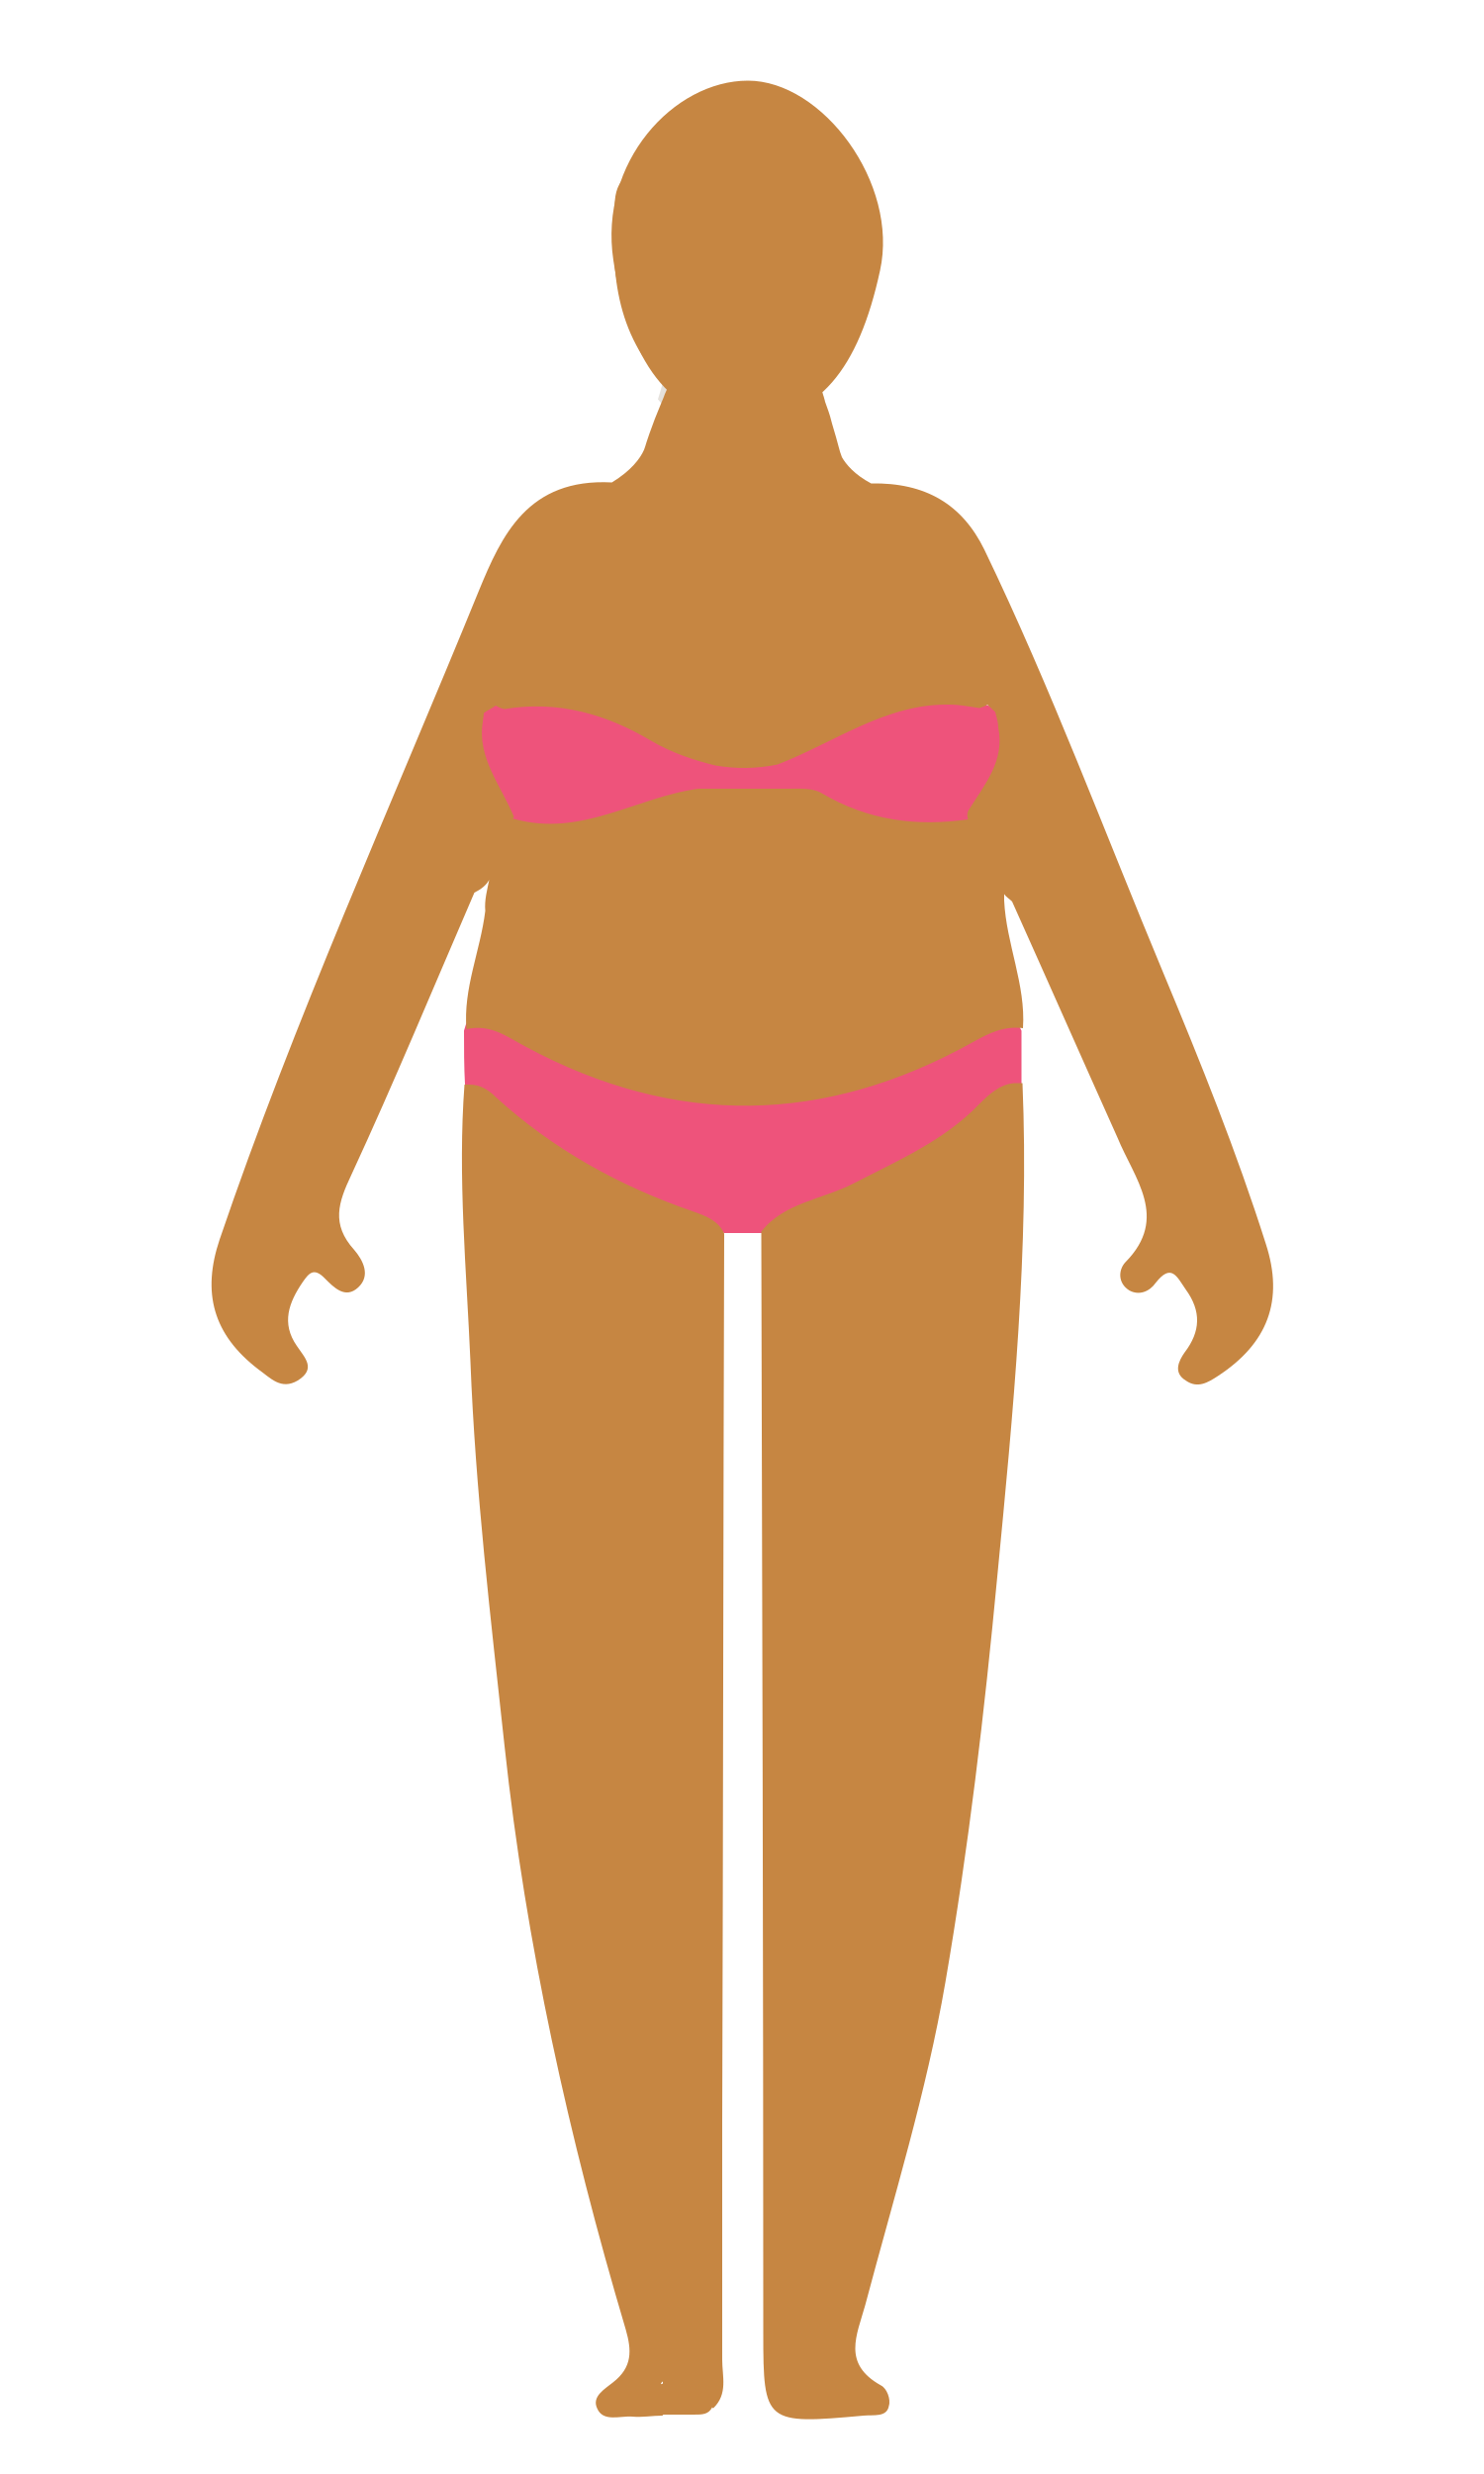
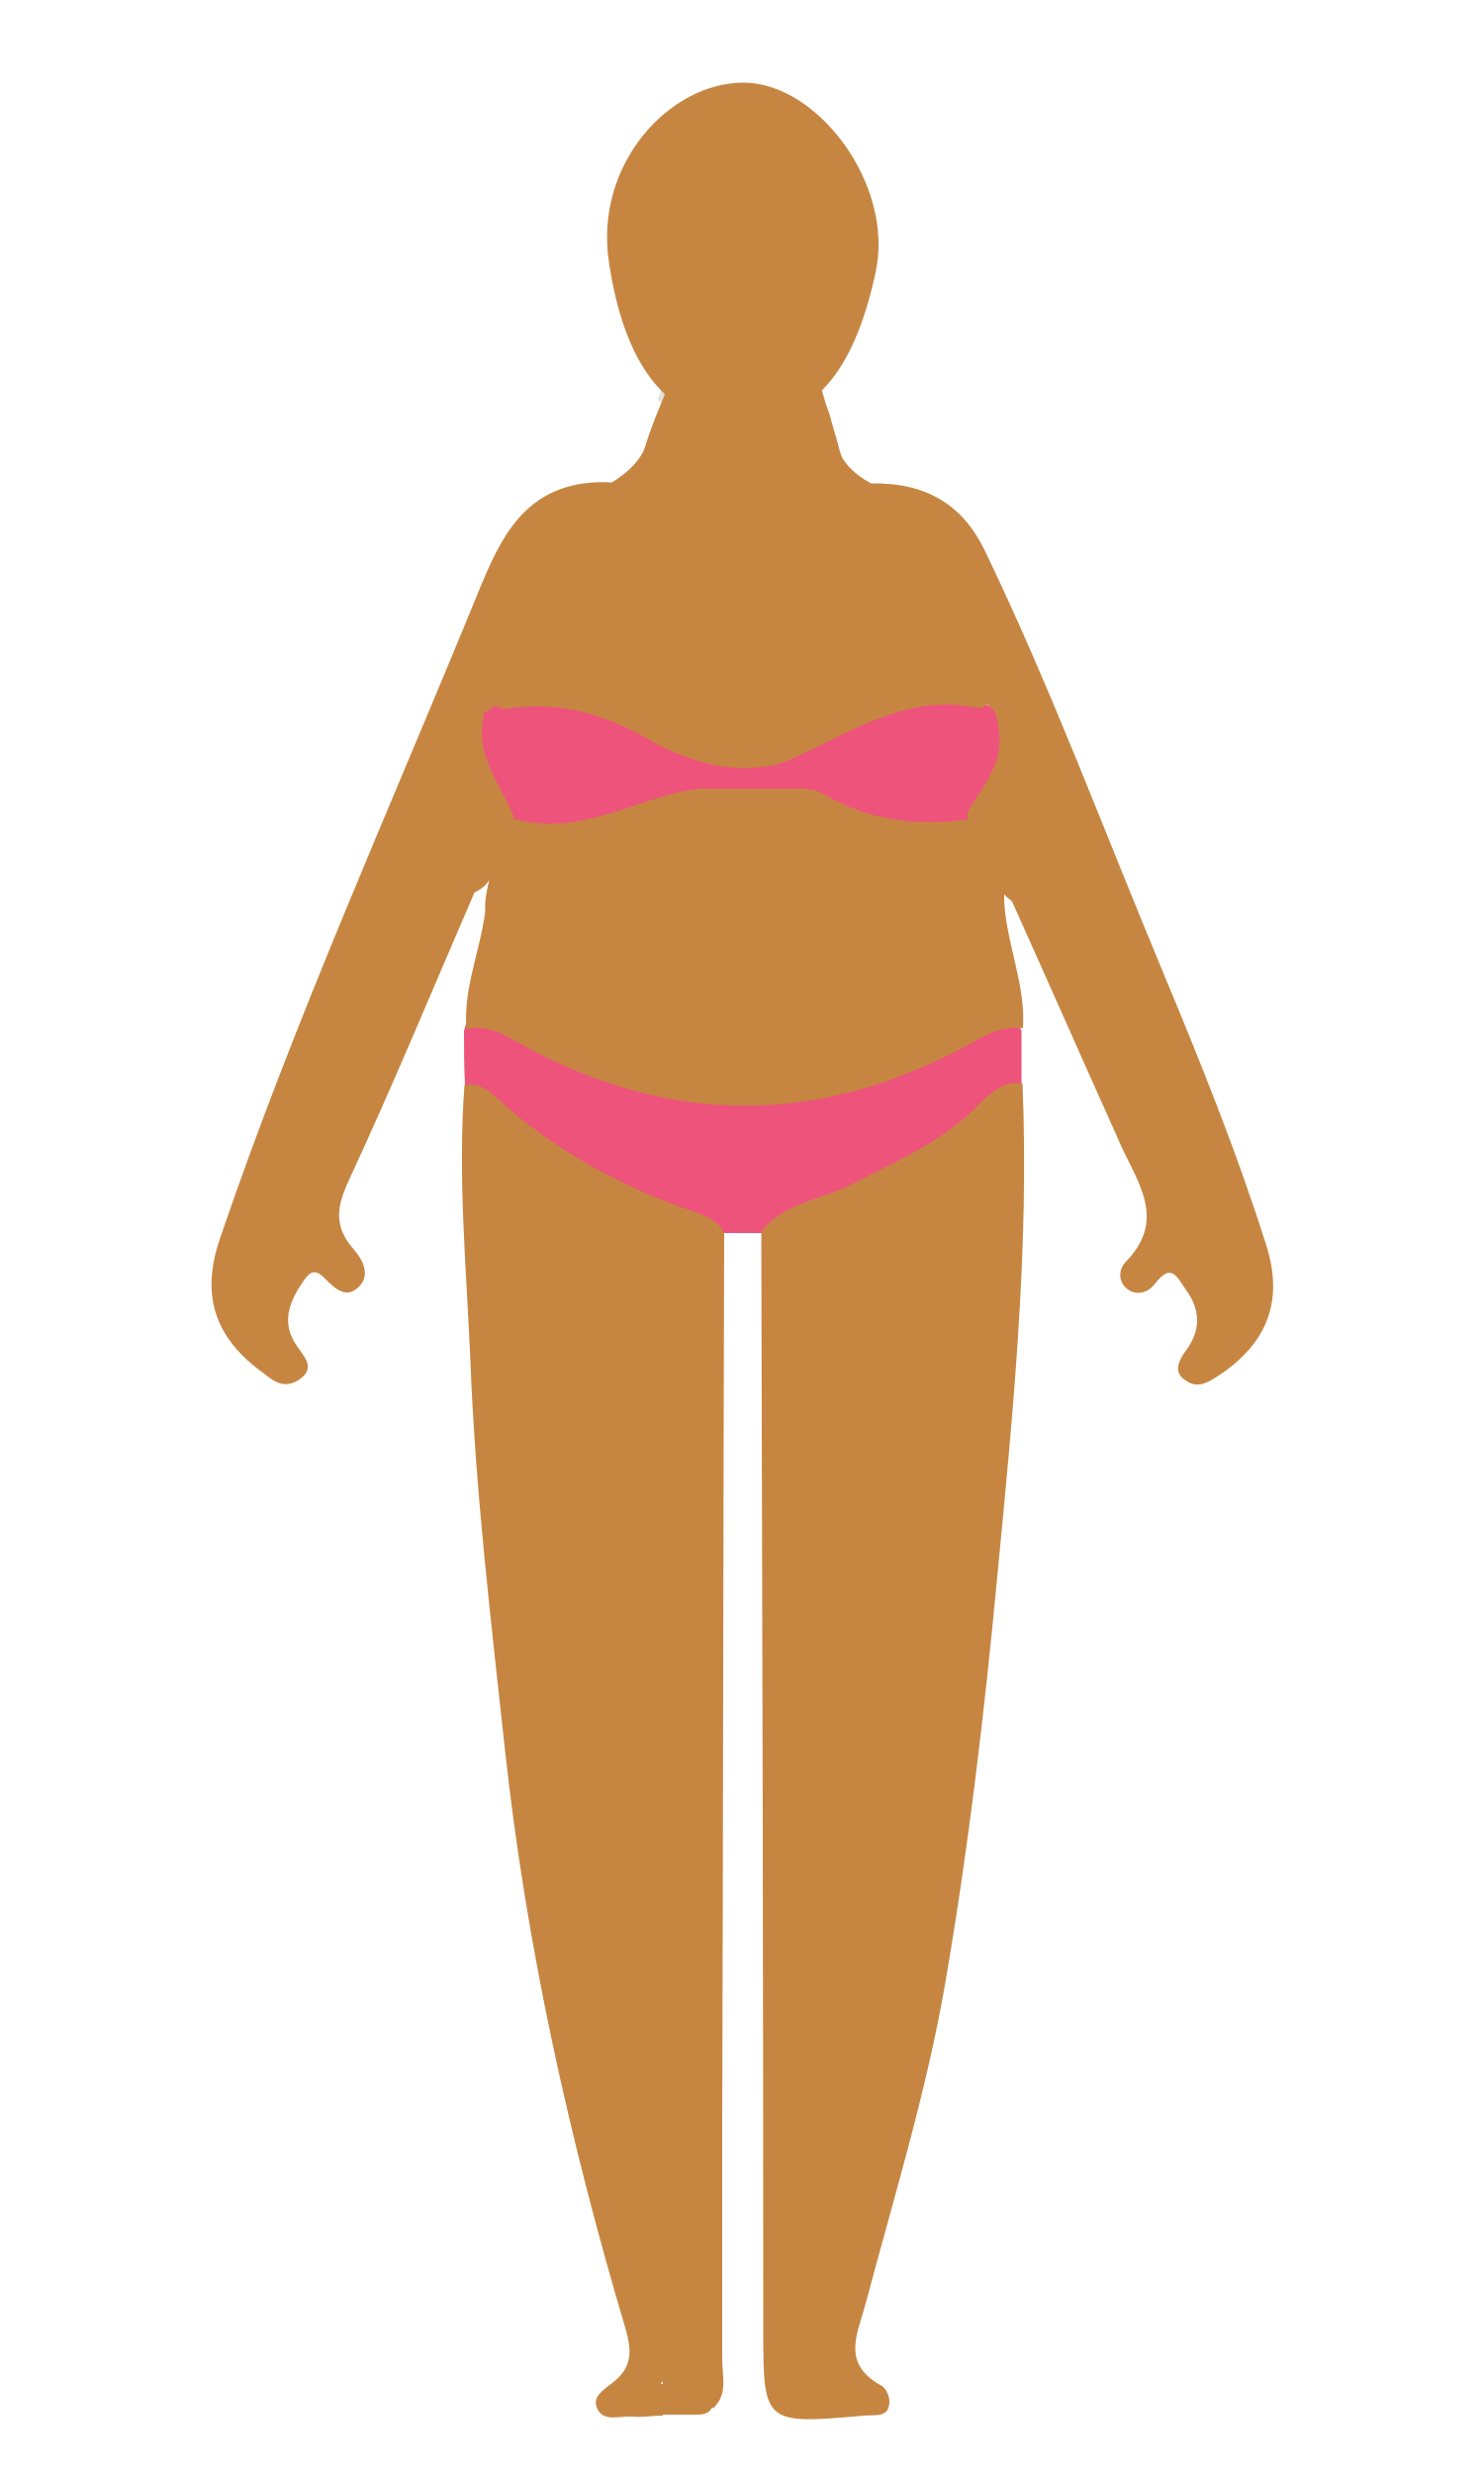
<svg xmlns="http://www.w3.org/2000/svg" version="1.1" id="Layer_1" x="0px" y="0px" viewBox="0 0 300 500" style="enable-background:new 0 0 300 500;" xml:space="preserve">
  <style type="text/css">
	.st0{fill:#EE537B;}
- 	.st1{opacity:0.14;fill:#422200;}
+ 	.st1{opacity:0.14;fill:#422200;enable-background:new    ;}
	.st2{fill:#C68642;}
</style>
  <path id="path3778" class="st0" d="M111.4,140.2c-3.2,0-6.5,0.6-9.9,2c-2.6,0.6-5.3,0.9-6.1,3.7c-1.2,7.9,2.2,14.4,8.3,19.9  c9.7,4.8,19,5.2,27.5-2c2.6-2,5.5-1.5,8.3-2l0.2,0.2c6.9,0.9,13.8,0.9,20.7,0c2.8,0.4,6.1,0,8.5,2c8.5,7.2,17.8,6.8,27.5,1.8  c5.5-5.2,9.5-10.7,8.3-18.2c-1.6-2.2-2.6-4.8-6.1-5.3c-8.5-3.3-16.6-2-24.3,1.7c-5.7,2.8-11.1,5.9-16.6,8.8c-4.5,0-8.9,0-13.4,0.2  c-0.2,0-0.2,0-0.4,0l0.2-0.2c-4.5-1.7-8.9-3.9-13.2-6.3C124.7,143,118.2,140.2,111.4,140.2L111.4,140.2z M203.1,204.1  c-0.8,0-2,0.6-3.6,1.8c-3.2,2.9-7.3,5.3-11.5,7.2c-29.8,12.5-58.3,11.6-85.5-6.1c-3.6-2.4-6.9-5.5-8.7,1.3c0,3.5,0,7.2,0.2,10.9  c14.2,14.7,32.4,23.8,52.4,30h7.7c19.8-6.8,38.5-15.1,52.4-30v-10.9C205.5,206.5,204.9,204.1,203.1,204.1z" />
-   <path class="st1" d="M133,80.7c4.4,5.3,9.9,8.1,16.6,8.1c6.9,0,12.5-2.6,17.1-7.8c-0.1-0.5-0.3-1-0.4-1.4c-0.1-0.6-0.2-1.4-0.3-2.1  L134,77.3C133.7,78.5,133.3,79.7,133,80.7z" />
+   <path class="st1" d="M133,80.7c4.4,5.3,9.9,8.1,16.6,8.1c6.9,0,12.5-2.6,17.1-7.8c-0.1-0.5-0.3-1-0.4-1.4c-0.1-0.6-0.2-1.4-0.3-2.1  l-32-0.2C133.7,78.5,133.3,79.7,133,80.7z" />
  <g>
-     <path id="path3770" class="st2" d="M131.8,34.3c-3.4,0-7.1,0.9-7.5,6.3c-0.8,13.8-0.2,26.9,10.7,37.6c-0.2,0.7-0.6,1.3-0.8,2   c-0.2,0.4-0.6,1.5-1.8,4.4c-2,5.3-1.8,5.3-2.2,6.3c-0.8,1.8-2.6,4.2-6.5,6.6c-17-0.9-22.3,10.7-26.9,21.9   c-17.8,43.6-37.3,86.7-52.4,131.1c-3.6,10.7-1.4,19.2,7.9,26.3c2.4,1.7,4.5,4.2,7.9,2.2c3.8-2.4,1.4-4.6-0.2-7   c-3.2-4.6-1.6-8.8,1.2-12.9c1.2-1.7,2.2-3.1,4.5-0.7c1.8,1.8,4.1,4.2,6.7,1.8c2.6-2.4,1-5.5-0.8-7.6c-4.7-5.2-3.2-9.6-0.6-15.1   c8.7-18.8,16.6-37.9,24.9-57.1c1.4-0.7,2.4-1.5,3-2.6c-0.4,2-1,4.1-0.8,6.3c-1,8.1-4.5,15.7-3.8,23.9c4.9-1.1,8.1,1.5,11.9,3.5   c30.4,16.4,60.6,15.8,90.5-0.9c3.2-1.8,6.3-3.3,10.1-2.8c0.6-8.8-3.4-17.1-3.8-25.8c0-0.4,0-0.9,0-1.3c0.4,0.6,1,0.9,1.6,1.5   c7.1,15.8,14.2,31.9,21.3,47.7c3.4,8.3,10.5,16.2,1.6,25.2c-1.4,1.5-1.6,4.2,0.8,5.7c2,1.1,4.1,0.2,5.3-1.5   c3.2-4.1,4.3-1.3,6.1,1.3c3.2,4.4,3,8.5-0.2,12.7c-1.2,1.7-2.4,4.1,0.2,5.7c2.4,1.7,4.5,0.4,6.5-0.9c10.1-6.6,13.4-15.3,9.7-26.7   c-5.9-18.6-13.2-36.7-20.7-54.7c-11.9-28.5-22.7-57.6-36.2-85.6c-4.5-9.2-11.9-13.6-22.9-13.4c-3.4-1.8-5.1-3.9-5.9-5.3   c-0.6-1.5-0.6-2.2-2-6.8c-0.6-2.4-0.8-2.6-1.4-4.4c-0.2-0.9-0.6-2-1-3.3c11.1-10.5,11.1-23.8,10.7-37.4c-0.2-6.1-5.1-6.4-8.7-6.3   c-11.5,0.4-22.9,0.6-34.4,0C132.8,34.3,132.2,34.3,131.8,34.3L131.8,34.3z M192.1,142.4c1.8,0,3.8,0.4,5.9,0.7   c0.6-0.2,1.2-0.4,1.6-0.7c0.6,0.6,1,0.9,1.6,1.5c0.2,0.9,0.6,2,0.6,3.1c1.4,6.8-2.8,11.6-6.1,16.9c-0.2,0.6-0.2,1.1,0,1.7   c-10.5,1.5-20.3,0.2-29.6-5.3c-1.8-1.1-4.5-0.9-6.9-0.9h-18c-12.6,1.7-23.7,9.9-37.3,6.1c0,0,0,0-0.2,0c0-0.2,0-0.2,0.2-0.4   c-2.6-6.3-7.5-12-6.3-19.2c0-0.6,0.2-1.1,0.2-1.8c0.8-0.6,1.6-0.9,2.4-1.5c0.4,0.2,1,0.6,1.8,0.7c10.9-1.8,20.7,1.1,29.6,6.4   c4.1,2.4,8.5,3.9,13,5c4.1,0.7,8.3,0.7,12.6-0.2C168.8,150,179.2,142.1,192.1,142.4L192.1,142.4z M205.1,218.9   c-3,0.2-5.3,2.4-7.1,4.2c-7.1,7.4-16.4,11.4-25.3,16c-6.3,3.3-14.2,3.9-18.8,9.8c0.2,74.2,0.4,148.4,0.4,222.7   c0,18.2,0.4,18.4,20.3,16.6c2-0.2,4.7,0.4,5.1-2c0.4-1.3-0.4-3.5-1.6-4.1c-7.9-4.4-4.9-10.1-3.2-16.2c5.7-21.5,12.4-43.1,16.2-65.2   c4.7-27.3,7.9-54.5,10.5-82c3.2-33.2,6.5-66.5,5.1-99.8C206.1,218.9,205.5,218.9,205.1,218.9L205.1,218.9z M94.9,219.2   c-0.4,0-0.6,0-1,0c-1.4,18.6,0.4,37.4,1.2,56c1,26,4.1,51.9,6.9,77.7c4.3,40,13,79.2,24.5,117.9c1.2,4.2,1.4,7.6-2.6,10.7   c-1.6,1.3-4.3,2.8-3.2,5.2c1.2,2.9,4.7,1.5,7.1,1.7c2,0.2,4.1-0.2,6.1-0.2l0.2-0.2l0,0h4.1h2c1.8,0,3,0,3.8-1.5c0,0,0,0.2,0.2,0.2   c3-2.9,1.8-6.4,1.8-9.8v-47.7c0.2-60,0.2-119.9,0.4-179.9c-1.2-2.6-3.6-3.5-6.1-4.4c-15.2-5.2-28.6-12.7-40.1-23.2   C98.8,220.3,97.1,219.2,94.9,219.2L94.9,219.2z M134,481.3v0.4C133.4,482.1,133.6,481.5,134,481.3z" />
-     <path class="st2" d="M177.9,54.7C173.6,74.5,165.5,85,150.4,85S127,72.7,124,52.6c-3-19.8,12.2-36.3,27.2-36.3S181.8,37,177.9,54.7   z" />
+     <path id="path3770" class="st2" d="M135,78.2c-0.2,0.7-0.6,1.3-0.8,2c-0.2,0.4-0.6,1.5-1.8,4.4c-2,5.3-1.8,5.3-2.2,6.3   c-0.8,1.8-2.6,4.2-6.5,6.6c-17-0.9-22.3,10.7-26.9,21.9C79,163,59.5,206.1,44.4,250.5c-3.6,10.7-1.4,19.2,7.9,26.3   c2.4,1.7,4.5,4.2,7.9,2.2c3.8-2.4,1.4-4.6-0.2-7c-3.2-4.6-1.6-8.8,1.2-12.9c1.2-1.7,2.2-3.1,4.5-0.7c1.8,1.8,4.1,4.2,6.7,1.8   c2.6-2.4,1-5.5-0.8-7.6c-4.7-5.2-3.2-9.6-0.6-15.1c8.7-18.8,16.6-37.9,24.9-57.1c1.4-0.7,2.4-1.5,3-2.6c-0.4,2-1,4.1-0.8,6.3   c-1,8.1-4.5,15.7-3.8,23.9c4.9-1.1,8.1,1.5,11.9,3.5c30.4,16.4,60.6,15.8,90.5-0.9c3.2-1.8,6.3-3.3,10.1-2.8   c0.6-8.8-3.4-17.1-3.8-25.8c0-0.4,0-0.9,0-1.3c0.4,0.6,1,0.9,1.6,1.5c7.1,15.8,14.2,31.9,21.3,47.7c3.4,8.3,10.5,16.2,1.6,25.2   c-1.4,1.5-1.6,4.2,0.8,5.7c2,1.1,4.1,0.2,5.3-1.5c3.2-4.1,4.3-1.3,6.1,1.3c3.2,4.4,3,8.5-0.2,12.7c-1.2,1.7-2.4,4.1,0.2,5.7   c2.4,1.7,4.5,0.4,6.5-0.9c10.1-6.6,13.4-15.3,9.7-26.7c-5.9-18.6-13.2-36.7-20.7-54.7c-11.9-28.5-22.7-57.6-36.2-85.6   c-4.5-9.2-11.9-13.6-22.9-13.4c-3.4-1.8-5.1-3.9-5.9-5.3c-0.6-1.5-0.6-2.2-2-6.8c-0.6-2.4-0.8-2.6-1.4-4.4c-0.2-0.9-0.6-2-1-3.3    M192.1,142.4c1.8,0,3.8,0.4,5.9,0.7c0.6-0.2,1.2-0.4,1.6-0.7c0.6,0.6,1,0.9,1.6,1.5c0.2,0.9,0.6,2,0.6,3.1   c1.4,6.8-2.8,11.6-6.1,16.9c-0.2,0.6-0.2,1.1,0,1.7c-10.5,1.5-20.3,0.2-29.6-5.3c-1.8-1.1-4.5-0.9-6.9-0.9h-18   c-12.6,1.7-23.7,9.9-37.3,6.1c0,0,0,0-0.2,0c0-0.2,0-0.2,0.2-0.4c-2.6-6.3-7.5-12-6.3-19.2c0-0.6,0.2-1.1,0.2-1.8   c0.8-0.6,1.6-0.9,2.4-1.5c0.4,0.2,1,0.6,1.8,0.7c10.9-1.8,20.7,1.1,29.6,6.4c4.1,2.4,8.5,3.9,13,5c4.1,0.7,8.3,0.7,12.6-0.2   C168.8,150,179.2,142.1,192.1,142.4L192.1,142.4z M205.1,218.9c-3,0.2-5.3,2.4-7.1,4.2c-7.1,7.4-16.4,11.4-25.3,16   c-6.3,3.3-14.2,3.9-18.8,9.8c0.2,74.2,0.4,148.4,0.4,222.7c0,18.2,0.4,18.4,20.3,16.6c2-0.2,4.7,0.4,5.1-2c0.4-1.3-0.4-3.5-1.6-4.1   c-7.9-4.4-4.9-10.1-3.2-16.2c5.7-21.5,12.4-43.1,16.2-65.2c4.7-27.3,7.9-54.5,10.5-82c3.2-33.2,6.5-66.5,5.1-99.8   C206.1,218.9,205.5,218.9,205.1,218.9L205.1,218.9z M94.9,219.2c-0.4,0-0.6,0-1,0c-1.4,18.6,0.4,37.4,1.2,56   c1,26,4.1,51.9,6.9,77.7c4.3,40,13,79.2,24.5,117.9c1.2,4.2,1.4,7.6-2.6,10.7c-1.6,1.3-4.3,2.8-3.2,5.2c1.2,2.9,4.7,1.5,7.1,1.7   c2,0.2,4.1-0.2,6.1-0.2l0.2-0.2l0,0h4.1h2c1.8,0,3,0,3.8-1.5c0,0,0,0.2,0.2,0.2c3-2.9,1.8-6.4,1.8-9.8v-47.7   c0.2-60,0.2-119.9,0.4-179.9c-1.2-2.6-3.6-3.5-6.1-4.4c-15.2-5.2-28.6-12.7-40.1-23.2C98.8,220.3,97.1,219.2,94.9,219.2L94.9,219.2   z M134,481.3v0.4C133.4,482.1,133.6,481.5,134,481.3z" />
+     <path class="st2" d="M177,55.1c-4.3,19.8-12.4,30.3-27.5,30.3S126.1,73.1,123.1,53c-3-19.8,12.2-36.3,27.2-36.3   S180.9,37.4,177,55.1z" />
  </g>
</svg>
